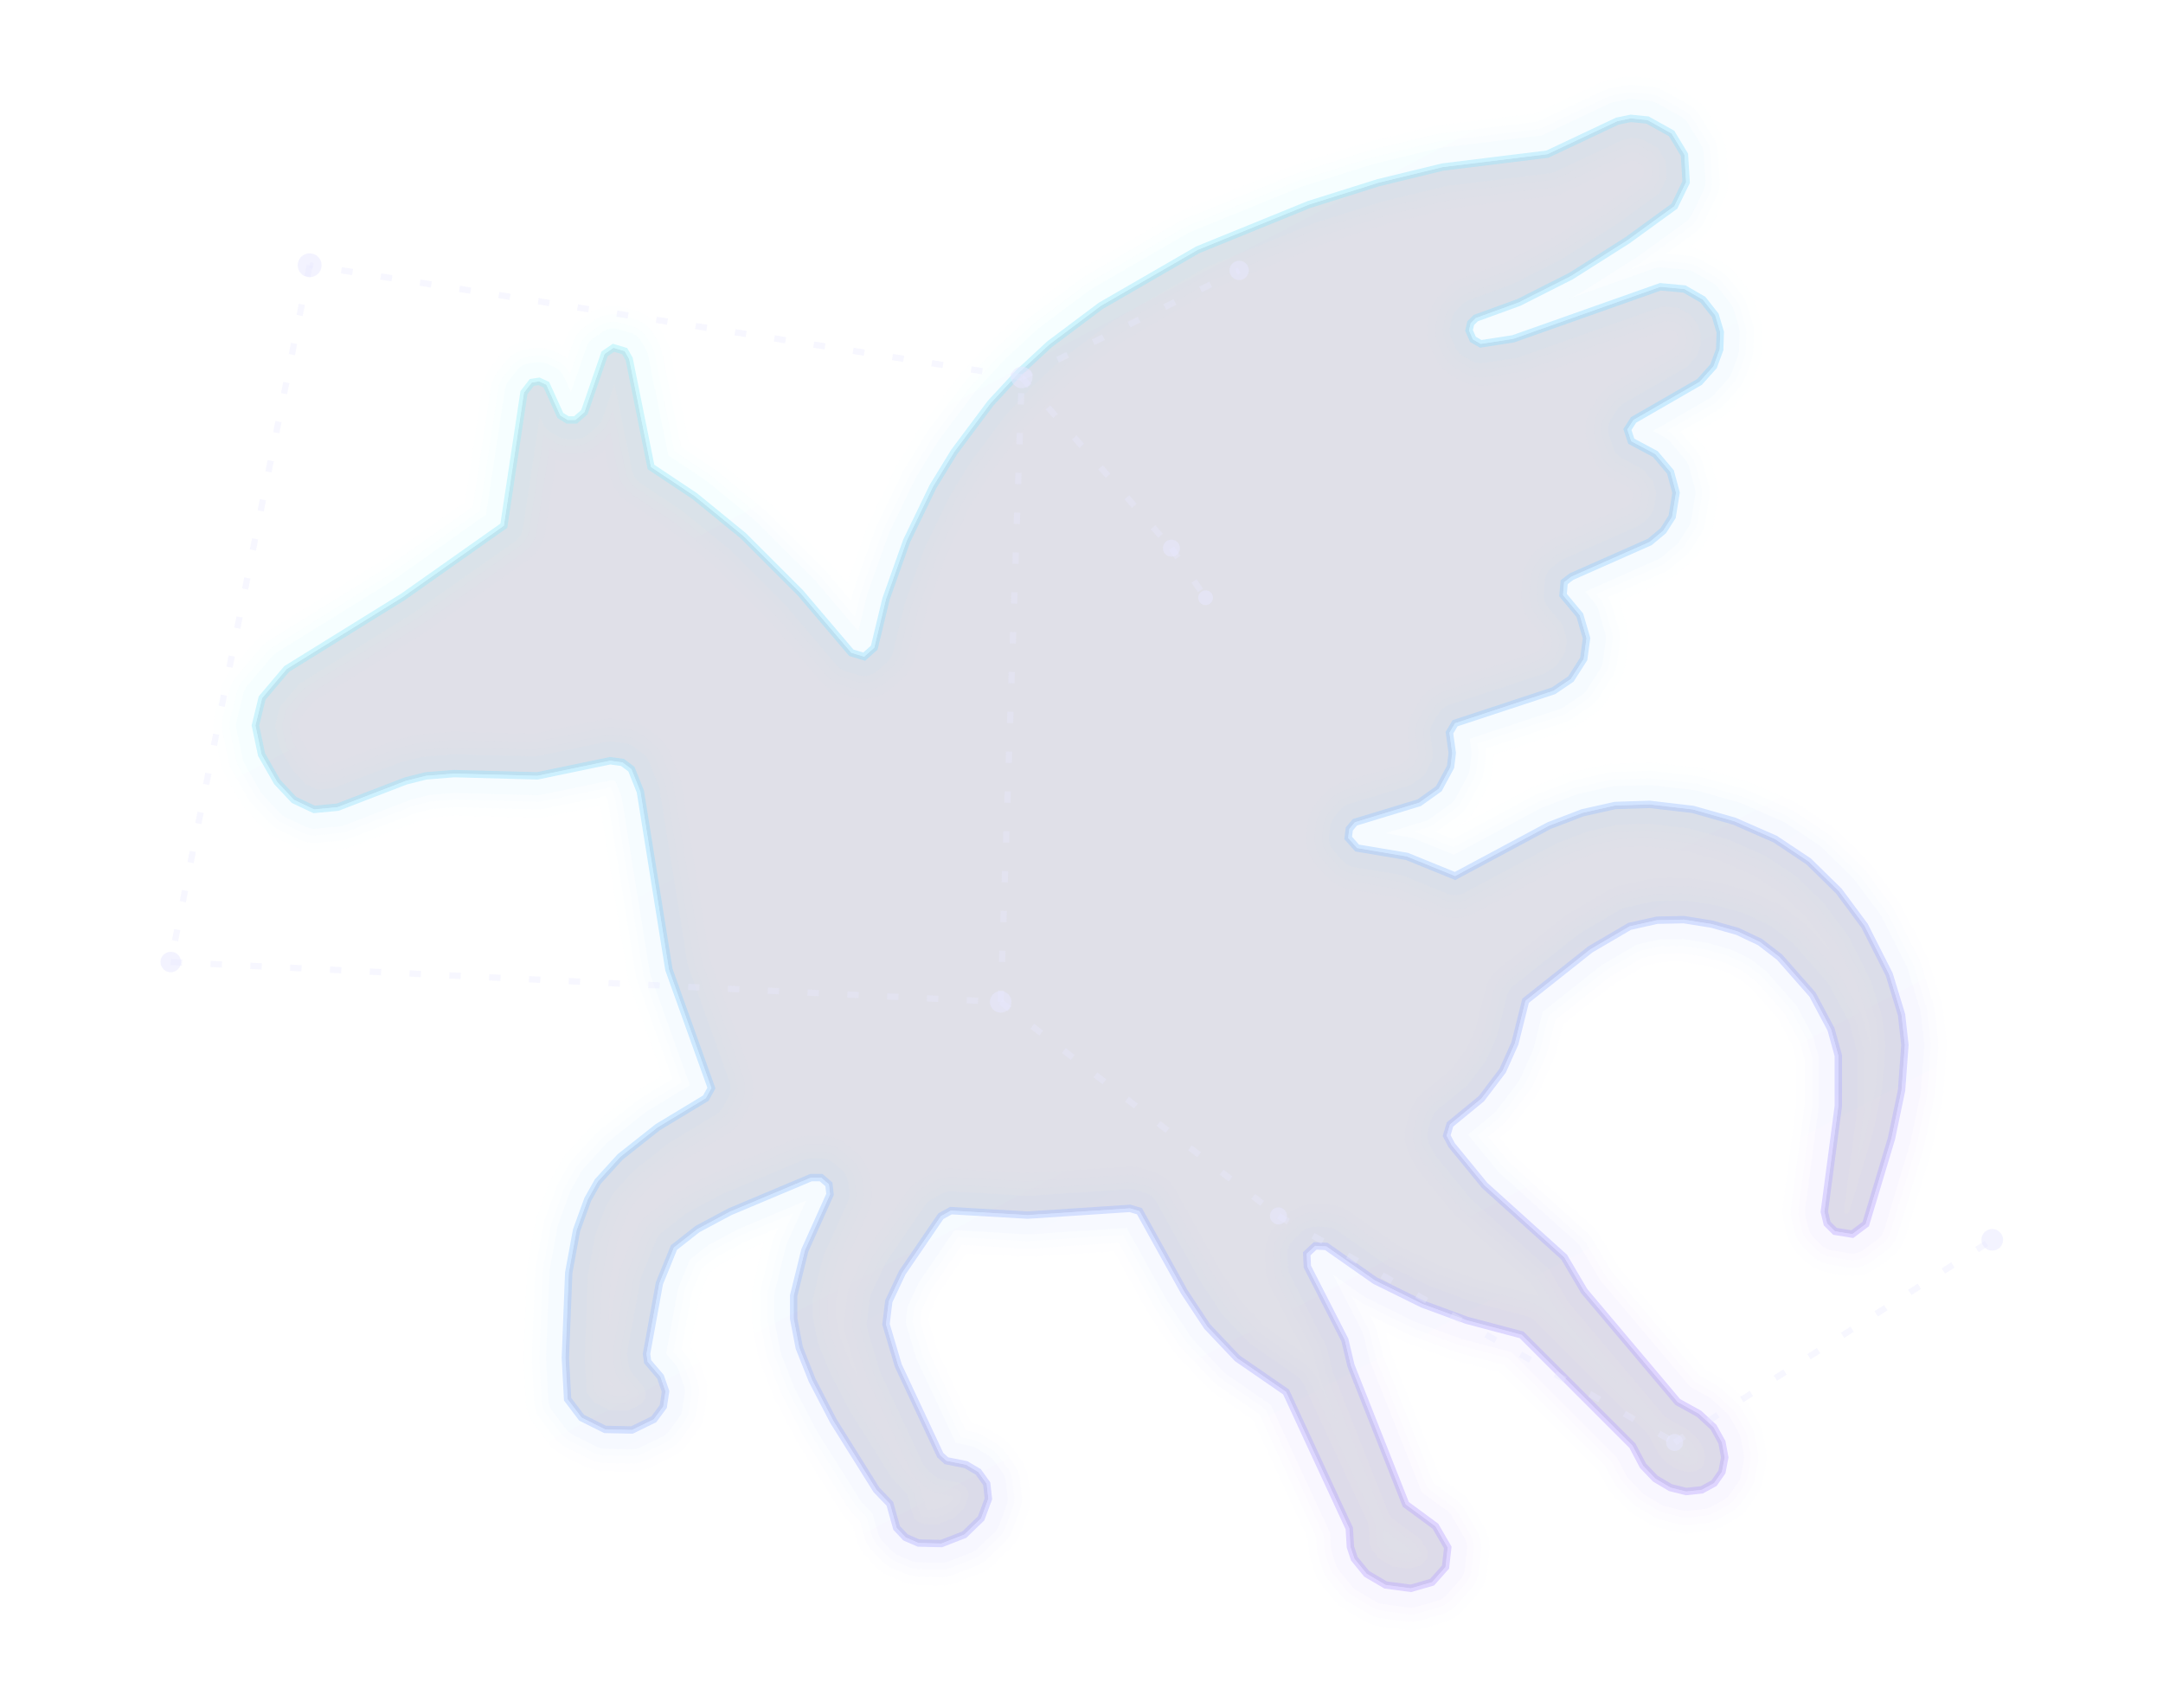
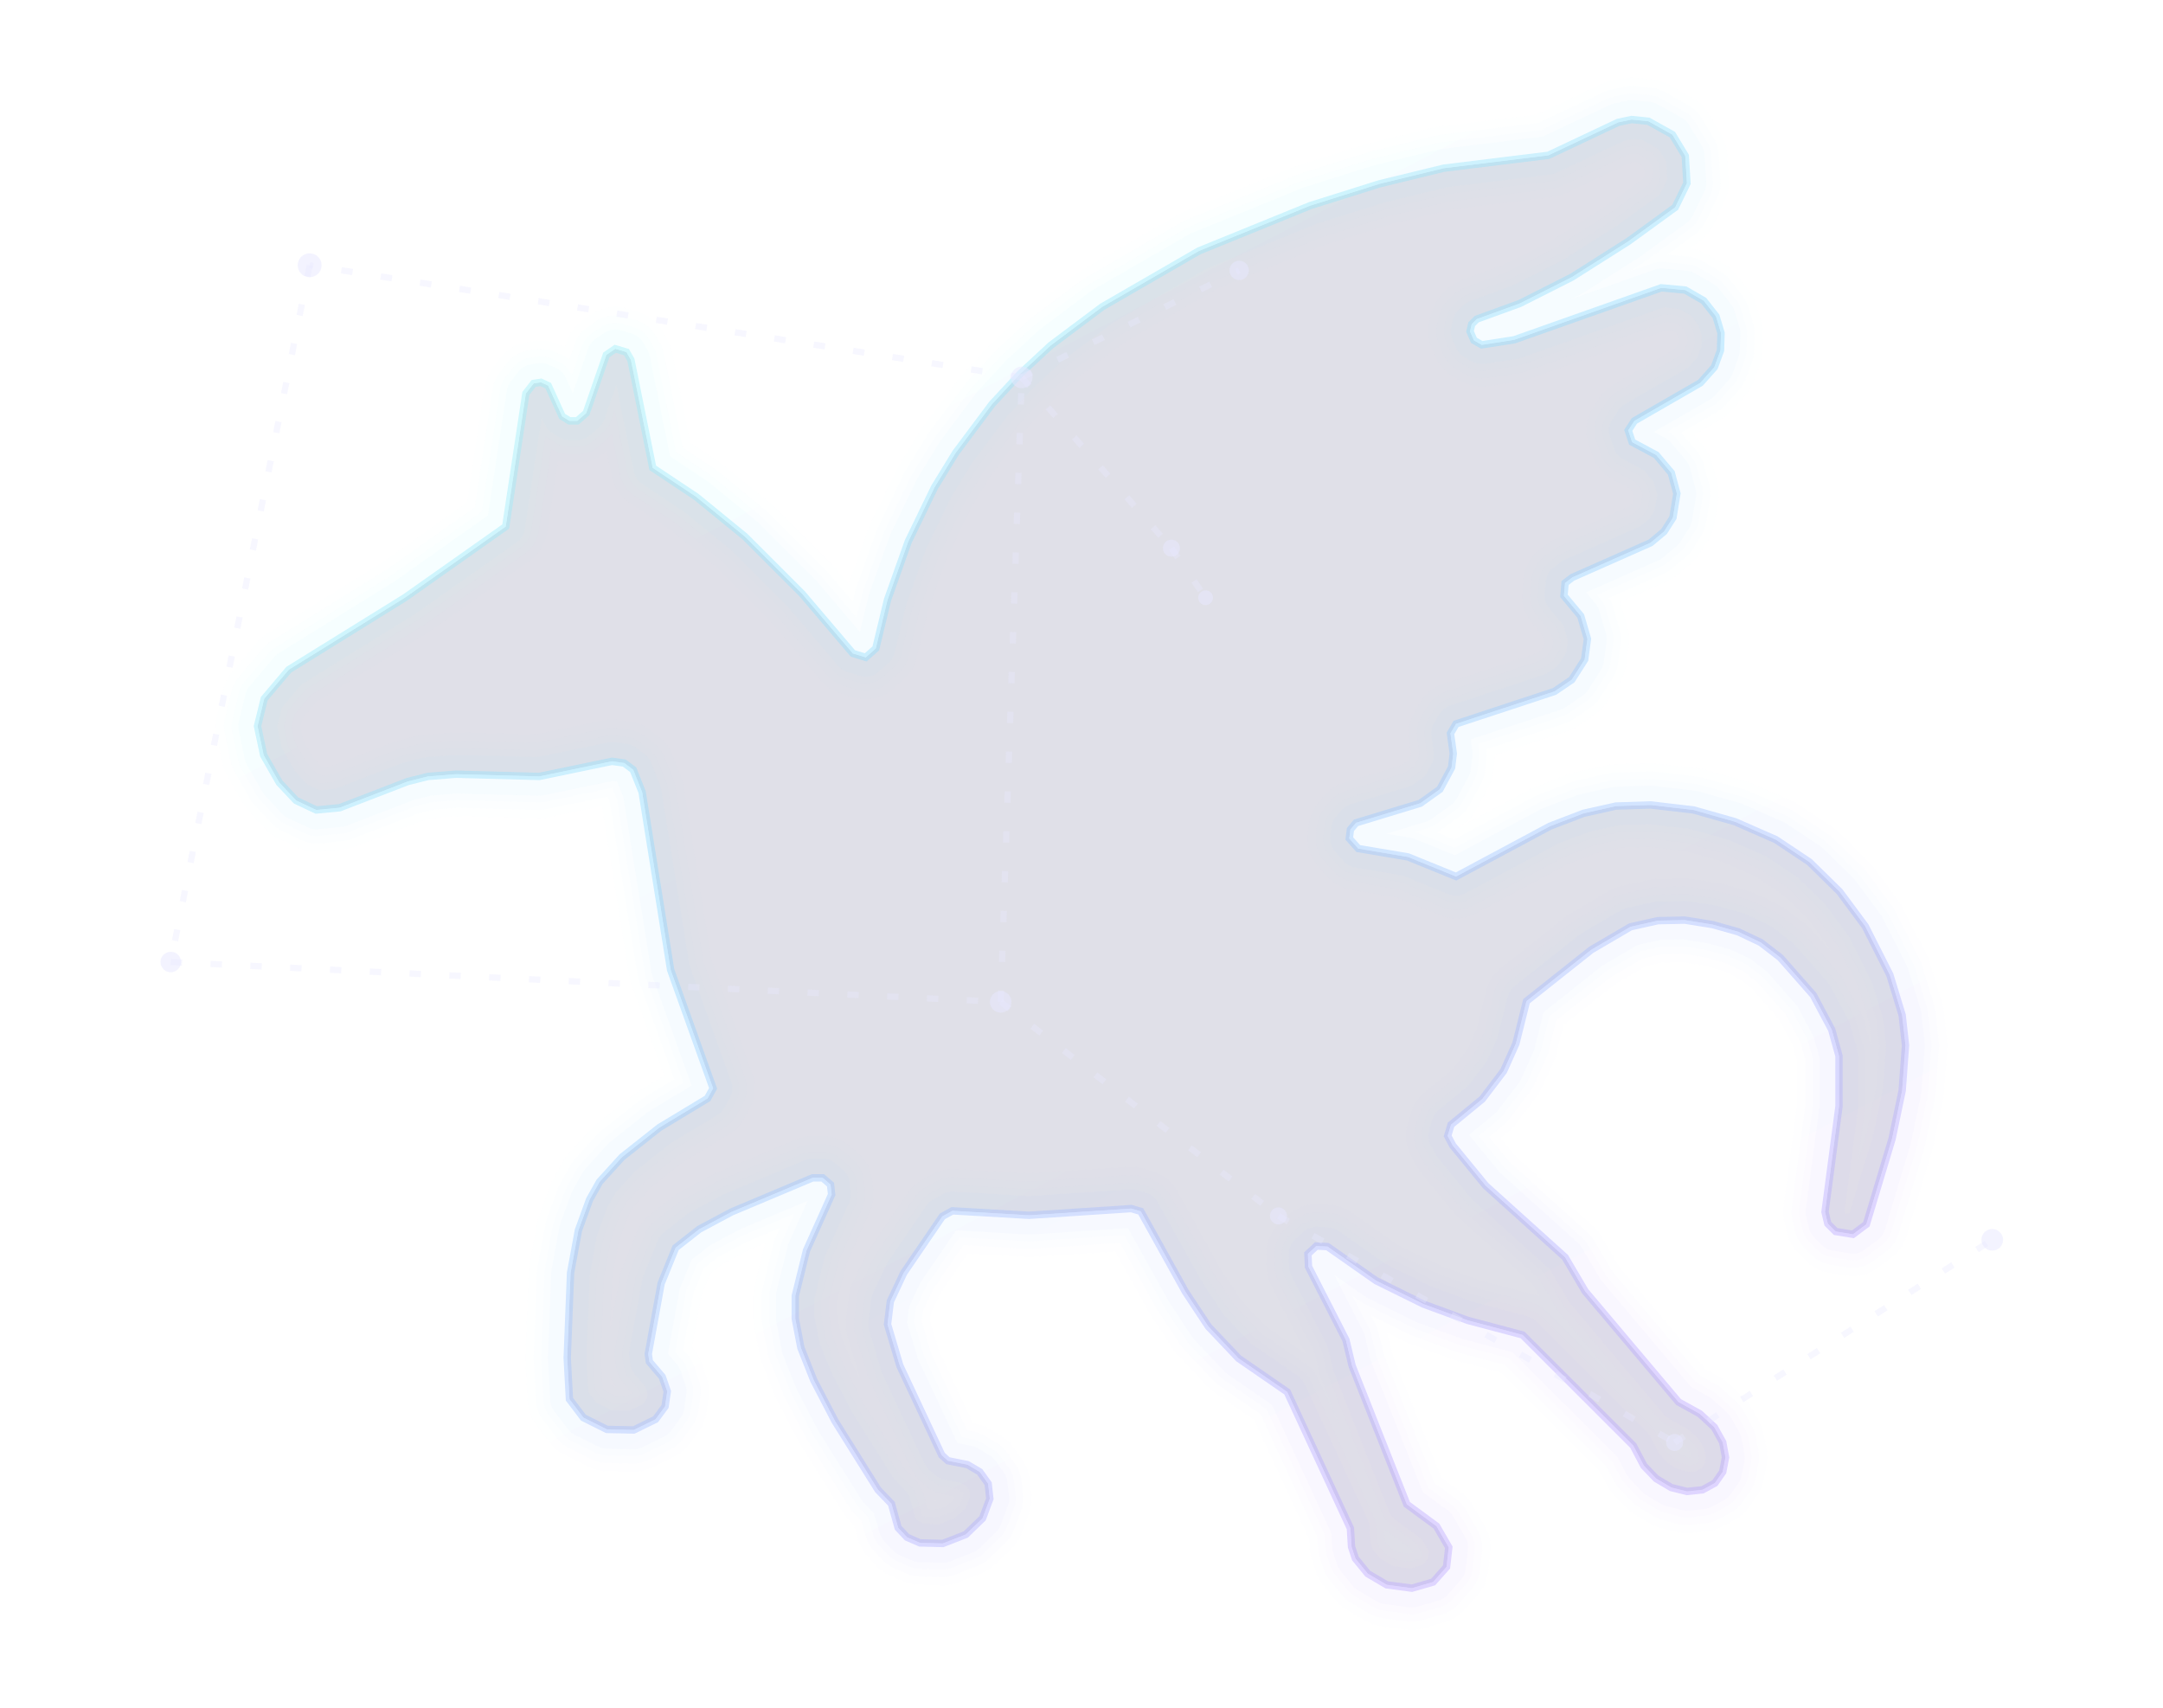
<svg xmlns="http://www.w3.org/2000/svg" viewBox="0 0 380 300" width="380" height="300">
  <defs>
    <clipPath id="a1">
      <path d="M53.6 109.0 L54.7 114.2 L57.5 119.1 L60.5 122.3 L64.1 124.0 L68.3 123.6 L80.5 118.9 L84.1 118.0 L89.1 117.6 L104.0 118.0 L117.0 115.3 L119.2 115.6 L120.8 116.8 L122.4 120.8 L127.5 152.6 L135.1 173.8 L134.1 175.6 L125.5 180.8 L118.8 186.1 L114.8 190.5 L113.0 193.7 L111.0 199.2 L109.6 206.8 L109.0 222.0 L109.4 229.4 L111.9 232.7 L116.1 234.8 L120.9 234.9 L124.8 233.0 L126.5 230.7 L126.9 228.0 L126.0 225.4 L123.7 222.7 L123.5 221.3 L125.8 208.7 L128.4 202.3 L132.6 199.0 L138.4 195.9 L152.9 189.8 L154.7 189.8 L156.1 191.0 L156.3 192.8 L151.8 202.8 L149.8 210.9 L149.8 215.0 L150.8 220.2 L153.1 226.0 L156.9 233.3 L164.6 245.6 L167.0 248.1 L168.2 252.4 L169.8 254.1 L172.1 255.1 L176.2 255.2 L180.3 253.6 L183.3 250.7 L184.6 247.2 L184.3 244.5 L182.8 242.4 L180.6 241.1 L177.1 240.4 L176.0 239.4 L168.5 223.4 L166.3 216.0 L166.8 211.9 L169.2 206.8 L176.1 196.7 L177.9 195.7 L191.6 196.5 L209.9 195.3 L211.6 195.8 L219.6 210.2 L223.7 216.4 L229.1 222.1 L237.8 228.1 L249.1 252.5 L249.3 255.8 L250.0 257.9 L252.2 260.6 L255.6 262.6 L260.1 263.2 L263.9 262.1 L266.3 259.4 L266.7 255.9 L264.5 252.1 L259.2 248.2 L249.4 223.4 L248.3 218.8 L241.6 205.7 L241.5 203.4 L243.0 202.0 L245.0 202.1 L253.7 208.2 L262.2 212.4 L270.1 215.3 L279.9 217.9 L299.7 237.7 L301.6 241.3 L303.8 243.6 L306.5 245.2 L309.3 245.9 L312.1 245.6 L314.3 244.4 L315.7 242.4 L316.2 239.8 L315.7 237.1 L314.2 234.4 L311.6 232.0 L307.8 229.9 L291.1 210.1 L287.5 204.0 L273.3 191.2 L267.4 184.0 L266.5 182.3 L267.1 180.3 L272.7 175.7 L276.5 170.7 L278.7 165.8 L280.6 158.2 L292.2 149.0 L299.2 144.9 L304.1 143.8 L308.9 143.7 L313.9 144.5 L318.5 145.8 L322.5 147.7 L326.0 150.4 L331.9 157.1 L335.2 163.3 L336.5 168.0 L336.5 177.0 L334.0 195.9 L334.5 198.0 L335.9 199.4 L339.0 199.9 L341.4 198.1 L346.0 182.8 L347.8 174.2 L348.4 166.1 L347.8 160.7 L345.6 153.5 L341.2 144.8 L336.6 138.6 L331.2 133.3 L325.2 129.3 L317.9 126.1 L310.5 124.0 L302.8 123.1 L296.6 123.3 L290.8 124.6 L284.8 126.9 L268.0 135.9 L259.4 132.4 L250.5 130.9 L248.9 129.1 L249.1 127.5 L250.1 126.3 L261.6 122.8 L265.1 120.3 L267.2 116.4 L267.5 113.9 L267.0 110.3 L268.0 108.6 L285.6 102.8 L288.7 100.7 L291.0 97.1 L291.5 93.4 L290.3 89.3 L287.3 85.7 L287.5 83.4 L288.8 82.4 L302.8 76.2 L305.2 74.2 L306.8 71.7 L307.5 67.4 L306.5 63.7 L303.8 60.5 L299.5 58.2 L298.8 56.1 L299.9 54.4 L311.7 47.6 L314.2 44.8 L315.3 41.8 L315.4 38.7 L314.5 35.7 L312.3 32.9 L309.0 31.0 L304.7 30.6 L278.4 39.9 L272.6 40.8 L271.2 40.0 L270.5 38.4 L270.8 37.1 L271.7 36.2 L279.4 33.4 L288.7 28.7 L298.8 22.3 L307.2 16.2 L309.3 11.9 L309.0 7.0 L306.7 3.2 L302.4 0.8 L299.4 0.5 L297.0 1.0 L284.5 6.9 L265.8 9.2 L254.3 12.0 L241.9 15.9 L222.0 24.0 L204.7 34.0 L195.5 40.9 L190.0 46.0 L185.0 51.4 L178.5 60.1 L174.7 66.3 L170.0 76.0 L166.3 86.4 L164.2 95.1 L162.4 96.7 L160.1 96.0 L151.0 85.3 L140.8 75.1 L132.1 68.0 L124.3 62.8 L120.4 43.5 L119.6 42.1 L117.6 41.5 L116.0 42.6 L112.4 53.0 L110.8 54.4 L109.4 54.4 L108.1 53.6 L105.6 48.1 L104.3 47.5 L103.0 47.7 L101.6 49.5 L98.0 73.3 L80.0 86.0 L59.2 98.9 L54.8 104.1Z" />
    </clipPath>
    <linearGradient id="a2" x1="0" y1="0" x2=".6" y2="1">
      <stop offset="0" stop-color="#a6fff4" />
      <stop offset=".5" stop-color="#8fd8ff" />
      <stop offset="1" stop-color="#b9a6ff" />
    </linearGradient>
  </defs>
-   <g transform="matrix(0.983 0 0 0.983 -7.82 20.3)">
+   <g transform="matrix(0.9821 0 0 0.9821 -7.4 20.51)">
    <g>
      <g>
        <g clip-path="url(#a1)">
          <path d="M53.6 109.0 L54.7 114.2 L57.5 119.1 L60.5 122.3 L64.1 124.0 L68.3 123.6 L80.5 118.9 L84.1 118.0 L89.1 117.6 L104.0 118.0 L117.0 115.3 L119.2 115.6 L120.8 116.8 L122.4 120.8 L127.5 152.6 L135.1 173.8 L134.1 175.6 L125.5 180.8 L118.8 186.1 L114.8 190.5 L113.0 193.7 L111.0 199.2 L109.6 206.8 L109.0 222.0 L109.4 229.4 L111.9 232.7 L116.1 234.8 L120.9 234.9 L124.8 233.0 L126.5 230.7 L126.9 228.0 L126.0 225.4 L123.7 222.7 L123.5 221.3 L125.8 208.7 L128.4 202.3 L132.6 199.0 L138.4 195.9 L152.9 189.8 L154.7 189.8 L156.1 191.0 L156.3 192.8 L151.8 202.8 L149.8 210.9 L149.8 215.0 L150.8 220.2 L153.1 226.0 L156.9 233.3 L164.6 245.6 L167.0 248.1 L168.2 252.4 L169.8 254.1 L172.1 255.1 L176.2 255.2 L180.3 253.6 L183.3 250.7 L184.6 247.2 L184.3 244.5 L182.8 242.4 L180.6 241.1 L177.1 240.4 L176.0 239.4 L168.5 223.4 L166.3 216.0 L166.8 211.9 L169.2 206.8 L176.1 196.7 L177.9 195.7 L191.6 196.5 L209.9 195.3 L211.6 195.8 L219.6 210.2 L223.7 216.4 L229.1 222.1 L237.8 228.1 L249.1 252.5 L249.3 255.8 L250.0 257.9 L252.2 260.6 L255.6 262.6 L260.1 263.2 L263.9 262.1 L266.3 259.4 L266.7 255.9 L264.5 252.1 L259.2 248.2 L249.4 223.4 L248.3 218.8 L241.6 205.7 L241.5 203.4 L243.0 202.0 L245.0 202.1 L253.7 208.2 L262.2 212.4 L270.1 215.3 L279.9 217.9 L299.7 237.7 L301.6 241.3 L303.8 243.6 L306.5 245.2 L309.3 245.9 L312.1 245.6 L314.3 244.4 L315.7 242.4 L316.2 239.8 L315.7 237.1 L314.2 234.4 L311.6 232.0 L307.8 229.9 L291.1 210.1 L287.5 204.0 L273.3 191.2 L267.4 184.0 L266.5 182.3 L267.1 180.3 L272.7 175.7 L276.5 170.7 L278.7 165.8 L280.6 158.2 L292.2 149.0 L299.2 144.9 L304.1 143.8 L308.9 143.7 L313.9 144.5 L318.5 145.8 L322.5 147.7 L326.0 150.4 L331.9 157.1 L335.2 163.3 L336.5 168.0 L336.5 177.0 L334.0 195.9 L334.5 198.0 L335.9 199.4 L339.0 199.9 L341.4 198.1 L346.0 182.8 L347.8 174.2 L348.4 166.1 L347.8 160.7 L345.6 153.5 L341.2 144.8 L336.6 138.6 L331.2 133.3 L325.2 129.3 L317.9 126.1 L310.5 124.0 L302.8 123.1 L296.6 123.3 L290.8 124.6 L284.8 126.9 L268.0 135.9 L259.4 132.4 L250.5 130.9 L248.9 129.1 L249.1 127.5 L250.1 126.3 L261.6 122.8 L265.1 120.3 L267.2 116.4 L267.5 113.9 L267.0 110.3 L268.0 108.6 L285.6 102.8 L288.7 100.7 L291.0 97.1 L291.5 93.4 L290.3 89.3 L287.3 85.7 L287.5 83.4 L288.8 82.4 L302.8 76.2 L305.2 74.2 L306.8 71.7 L307.5 67.4 L306.5 63.7 L303.8 60.5 L299.5 58.2 L298.8 56.1 L299.9 54.4 L311.7 47.6 L314.2 44.8 L315.3 41.8 L315.4 38.7 L314.5 35.7 L312.3 32.9 L309.0 31.0 L304.7 30.6 L278.4 39.9 L272.6 40.8 L271.2 40.0 L270.5 38.4 L270.8 37.1 L271.7 36.2 L279.4 33.4 L288.7 28.7 L298.8 22.3 L307.2 16.2 L309.3 11.9 L309.0 7.0 L306.7 3.2 L302.4 0.8 L299.4 0.5 L297.0 1.0 L284.5 6.9 L265.8 9.2 L254.3 12.0 L241.9 15.9 L222.0 24.0 L204.7 34.0 L195.5 40.9 L190.0 46.0 L185.0 51.4 L178.5 60.1 L174.7 66.3 L170.0 76.0 L166.3 86.4 L164.2 95.1 L162.4 96.7 L160.1 96.0 L151.0 85.3 L140.8 75.1 L132.1 68.0 L124.3 62.8 L120.4 43.5 L119.6 42.1 L117.6 41.5 L116.0 42.6 L112.4 53.0 L110.8 54.4 L109.4 54.4 L108.1 53.6 L105.6 48.1 L104.3 47.5 L103.0 47.7 L101.6 49.5 L98.0 73.3 L80.0 86.0 L59.2 98.9 L54.8 104.1Z" fill="#1e1a5a" opacity="0.14" />
        </g>
        <g>
          <path d="M53.6 109.0 L54.7 114.2 L57.5 119.1 L60.5 122.3 L64.1 124.0 L68.3 123.6 L80.5 118.9 L84.1 118.0 L89.1 117.6 L104.0 118.0 L117.0 115.3 L119.2 115.6 L120.8 116.8 L122.4 120.8 L127.5 152.6 L135.1 173.8 L134.1 175.6 L125.5 180.8 L118.8 186.1 L114.8 190.5 L113.0 193.7 L111.0 199.2 L109.6 206.8 L109.0 222.0 L109.4 229.4 L111.9 232.7 L116.1 234.8 L120.9 234.9 L124.8 233.0 L126.5 230.7 L126.9 228.0 L126.0 225.4 L123.7 222.7 L123.5 221.3 L125.8 208.7 L128.4 202.3 L132.6 199.0 L138.4 195.9 L152.9 189.8 L154.7 189.8 L156.1 191.0 L156.3 192.8 L151.8 202.8 L149.8 210.9 L149.8 215.0 L150.8 220.2 L153.1 226.0 L156.9 233.3 L164.6 245.6 L167.0 248.1 L168.2 252.4 L169.8 254.1 L172.1 255.1 L176.2 255.2 L180.3 253.6 L183.3 250.7 L184.6 247.2 L184.3 244.5 L182.8 242.4 L180.6 241.1 L177.1 240.4 L176.0 239.4 L168.5 223.4 L166.3 216.0 L166.8 211.9 L169.2 206.8 L176.1 196.7 L177.9 195.7 L191.6 196.5 L209.9 195.3 L211.6 195.8 L219.6 210.2 L223.7 216.4 L229.1 222.1 L237.8 228.1 L249.1 252.5 L249.3 255.8 L250.0 257.9 L252.2 260.6 L255.6 262.6 L260.1 263.2 L263.9 262.1 L266.3 259.4 L266.7 255.9 L264.5 252.1 L259.2 248.2 L249.4 223.4 L248.3 218.8 L241.6 205.7 L241.5 203.4 L243.0 202.0 L245.0 202.1 L253.7 208.2 L262.2 212.4 L270.1 215.3 L279.9 217.9 L299.7 237.7 L301.6 241.3 L303.8 243.6 L306.5 245.2 L309.3 245.9 L312.1 245.6 L314.3 244.4 L315.7 242.4 L316.2 239.8 L315.7 237.1 L314.2 234.4 L311.6 232.0 L307.8 229.9 L291.1 210.1 L287.5 204.0 L273.3 191.2 L267.4 184.0 L266.5 182.3 L267.1 180.3 L272.7 175.7 L276.5 170.7 L278.7 165.8 L280.6 158.2 L292.2 149.0 L299.2 144.9 L304.1 143.8 L308.9 143.7 L313.9 144.5 L318.5 145.8 L322.5 147.7 L326.0 150.4 L331.9 157.1 L335.2 163.3 L336.5 168.0 L336.5 177.0 L334.0 195.9 L334.5 198.0 L335.9 199.4 L339.0 199.9 L341.4 198.1 L346.0 182.8 L347.8 174.2 L348.4 166.1 L347.8 160.7 L345.6 153.5 L341.2 144.8 L336.6 138.6 L331.2 133.3 L325.2 129.3 L317.9 126.1 L310.5 124.0 L302.8 123.1 L296.6 123.3 L290.8 124.6 L284.8 126.9 L268.0 135.9 L259.4 132.4 L250.5 130.9 L248.9 129.1 L249.1 127.5 L250.1 126.3 L261.6 122.8 L265.1 120.3 L267.2 116.4 L267.5 113.9 L267.0 110.3 L268.0 108.6 L285.6 102.8 L288.7 100.7 L291.0 97.1 L291.5 93.4 L290.3 89.3 L287.3 85.7 L287.5 83.4 L288.8 82.4 L302.8 76.2 L305.2 74.2 L306.8 71.7 L307.5 67.4 L306.5 63.7 L303.8 60.5 L299.5 58.2 L298.8 56.1 L299.9 54.4 L311.7 47.6 L314.2 44.8 L315.3 41.8 L315.4 38.7 L314.5 35.7 L312.3 32.9 L309.0 31.0 L304.7 30.6 L278.4 39.9 L272.6 40.8 L271.2 40.0 L270.5 38.4 L270.8 37.1 L271.7 36.2 L279.4 33.4 L288.7 28.7 L298.8 22.3 L307.2 16.2 L309.3 11.9 L309.0 7.0 L306.7 3.2 L302.4 0.8 L299.4 0.5 L297.0 1.0 L284.5 6.9 L265.8 9.2 L254.3 12.0 L241.9 15.9 L222.0 24.0 L204.7 34.0 L195.5 40.9 L190.0 46.0 L185.0 51.4 L178.5 60.1 L174.7 66.3 L170.0 76.0 L166.3 86.4 L164.2 95.1 L162.4 96.7 L160.1 96.0 L151.0 85.3 L140.8 75.1 L132.1 68.0 L124.3 62.8 L120.4 43.5 L119.6 42.1 L117.6 41.5 L116.0 42.6 L112.4 53.0 L110.8 54.4 L109.4 54.4 L108.1 53.6 L105.6 48.1 L104.3 47.5 L103.0 47.7 L101.6 49.5 L98.0 73.3 L80.0 86.0 L59.2 98.9 L54.8 104.1Z" fill="none" stroke="url(#a2)" stroke-width="19.2" stroke-linecap="round" stroke-linejoin="round" opacity="0" />
          <path d="M53.6 109.0 L54.7 114.2 L57.5 119.1 L60.5 122.3 L64.1 124.0 L68.3 123.6 L80.5 118.9 L84.1 118.0 L89.1 117.6 L104.0 118.0 L117.0 115.3 L119.2 115.6 L120.8 116.8 L122.4 120.8 L127.5 152.6 L135.1 173.8 L134.1 175.6 L125.5 180.8 L118.8 186.1 L114.8 190.5 L113.0 193.7 L111.0 199.2 L109.6 206.8 L109.0 222.0 L109.4 229.4 L111.9 232.7 L116.1 234.8 L120.9 234.9 L124.8 233.0 L126.5 230.7 L126.9 228.0 L126.0 225.4 L123.7 222.7 L123.5 221.3 L125.8 208.7 L128.4 202.3 L132.6 199.0 L138.4 195.9 L152.9 189.8 L154.7 189.8 L156.1 191.0 L156.3 192.8 L151.8 202.8 L149.8 210.9 L149.8 215.0 L150.8 220.2 L153.1 226.0 L156.9 233.3 L164.6 245.6 L167.0 248.1 L168.2 252.4 L169.8 254.1 L172.1 255.1 L176.2 255.2 L180.3 253.6 L183.3 250.7 L184.6 247.2 L184.3 244.5 L182.8 242.4 L180.6 241.1 L177.1 240.4 L176.0 239.4 L168.5 223.4 L166.3 216.0 L166.8 211.9 L169.2 206.8 L176.1 196.7 L177.9 195.7 L191.6 196.5 L209.9 195.3 L211.6 195.8 L219.6 210.2 L223.7 216.4 L229.1 222.1 L237.8 228.1 L249.1 252.5 L249.3 255.8 L250.0 257.9 L252.2 260.6 L255.6 262.6 L260.1 263.2 L263.9 262.1 L266.3 259.4 L266.7 255.9 L264.5 252.1 L259.2 248.2 L249.4 223.4 L248.3 218.8 L241.6 205.7 L241.5 203.4 L243.0 202.0 L245.0 202.1 L253.7 208.2 L262.2 212.4 L270.1 215.3 L279.9 217.9 L299.7 237.7 L301.6 241.3 L303.8 243.6 L306.5 245.2 L309.3 245.9 L312.1 245.6 L314.3 244.4 L315.7 242.4 L316.2 239.8 L315.7 237.1 L314.2 234.4 L311.6 232.0 L307.8 229.9 L291.1 210.1 L287.5 204.0 L273.3 191.2 L267.4 184.0 L266.5 182.3 L267.1 180.3 L272.7 175.7 L276.5 170.7 L278.7 165.8 L280.6 158.2 L292.2 149.0 L299.2 144.9 L304.1 143.8 L308.9 143.7 L313.9 144.5 L318.5 145.8 L322.5 147.7 L326.0 150.4 L331.9 157.1 L335.2 163.3 L336.5 168.0 L336.5 177.0 L334.0 195.9 L334.5 198.0 L335.9 199.4 L339.0 199.9 L341.4 198.1 L346.0 182.8 L347.8 174.2 L348.4 166.1 L347.8 160.7 L345.6 153.5 L341.2 144.8 L336.6 138.6 L331.2 133.3 L325.2 129.3 L317.9 126.1 L310.5 124.0 L302.8 123.1 L296.6 123.3 L290.8 124.6 L284.8 126.9 L268.0 135.9 L259.4 132.4 L250.5 130.9 L248.9 129.1 L249.1 127.5 L250.1 126.3 L261.6 122.8 L265.1 120.3 L267.2 116.4 L267.5 113.9 L267.0 110.3 L268.0 108.6 L285.6 102.8 L288.7 100.7 L291.0 97.1 L291.5 93.4 L290.3 89.3 L287.3 85.7 L287.5 83.4 L288.8 82.4 L302.8 76.2 L305.2 74.2 L306.8 71.7 L307.5 67.4 L306.5 63.7 L303.8 60.5 L299.5 58.2 L298.8 56.1 L299.9 54.4 L311.7 47.6 L314.2 44.8 L315.3 41.8 L315.4 38.7 L314.5 35.7 L312.3 32.9 L309.0 31.0 L304.7 30.6 L278.4 39.9 L272.6 40.8 L271.2 40.0 L270.5 38.4 L270.8 37.1 L271.7 36.2 L279.4 33.4 L288.7 28.7 L298.8 22.3 L307.2 16.2 L309.3 11.9 L309.0 7.0 L306.7 3.2 L302.4 0.8 L299.4 0.5 L297.0 1.0 L284.5 6.9 L265.8 9.2 L254.3 12.0 L241.9 15.9 L222.0 24.0 L204.7 34.0 L195.5 40.9 L190.0 46.0 L185.0 51.4 L178.5 60.1 L174.7 66.3 L170.0 76.0 L166.3 86.4 L164.2 95.1 L162.4 96.7 L160.1 96.0 L151.0 85.3 L140.8 75.1 L132.1 68.0 L124.3 62.8 L120.4 43.5 L119.6 42.1 L117.6 41.5 L116.0 42.6 L112.4 53.0 L110.8 54.4 L109.4 54.4 L108.1 53.6 L105.6 48.1 L104.3 47.5 L103.0 47.7 L101.6 49.5 L98.0 73.3 L80.0 86.0 L59.2 98.9 L54.8 104.1Z" fill="none" stroke="url(#a2)" stroke-width="15" stroke-linecap="round" stroke-linejoin="round" opacity="0.01" />
          <path d="M53.6 109.0 L54.7 114.2 L57.5 119.1 L60.5 122.3 L64.1 124.0 L68.3 123.6 L80.5 118.9 L84.1 118.0 L89.1 117.6 L104.0 118.0 L117.0 115.3 L119.2 115.6 L120.8 116.8 L122.4 120.8 L127.5 152.6 L135.1 173.8 L134.1 175.6 L125.5 180.8 L118.8 186.1 L114.8 190.5 L113.0 193.7 L111.0 199.2 L109.6 206.8 L109.0 222.0 L109.4 229.4 L111.9 232.7 L116.1 234.8 L120.9 234.9 L124.8 233.0 L126.5 230.7 L126.9 228.0 L126.0 225.4 L123.7 222.7 L123.5 221.3 L125.8 208.7 L128.4 202.3 L132.6 199.0 L138.4 195.9 L152.9 189.8 L154.7 189.8 L156.1 191.0 L156.3 192.8 L151.8 202.8 L149.8 210.9 L149.8 215.0 L150.8 220.2 L153.1 226.0 L156.9 233.3 L164.6 245.6 L167.0 248.1 L168.2 252.4 L169.8 254.1 L172.1 255.1 L176.2 255.2 L180.3 253.6 L183.3 250.7 L184.6 247.2 L184.3 244.5 L182.8 242.4 L180.6 241.1 L177.1 240.4 L176.0 239.4 L168.5 223.4 L166.3 216.0 L166.8 211.9 L169.2 206.8 L176.1 196.7 L177.9 195.7 L191.6 196.5 L209.9 195.3 L211.6 195.8 L219.6 210.2 L223.7 216.4 L229.1 222.1 L237.8 228.1 L249.1 252.5 L249.3 255.8 L250.0 257.9 L252.2 260.6 L255.6 262.6 L260.1 263.2 L263.9 262.1 L266.3 259.4 L266.7 255.9 L264.5 252.1 L259.2 248.2 L249.4 223.4 L248.3 218.8 L241.6 205.7 L241.5 203.4 L243.0 202.0 L245.0 202.1 L253.7 208.2 L262.2 212.4 L270.1 215.3 L279.9 217.9 L299.7 237.7 L301.6 241.3 L303.8 243.6 L306.5 245.2 L309.3 245.9 L312.1 245.6 L314.3 244.4 L315.7 242.4 L316.2 239.8 L315.7 237.1 L314.2 234.4 L311.6 232.0 L307.8 229.9 L291.1 210.1 L287.5 204.0 L273.3 191.2 L267.4 184.0 L266.5 182.3 L267.1 180.3 L272.7 175.7 L276.5 170.7 L278.7 165.8 L280.6 158.2 L292.2 149.0 L299.2 144.9 L304.1 143.8 L308.9 143.7 L313.9 144.5 L318.5 145.8 L322.5 147.7 L326.0 150.4 L331.9 157.1 L335.2 163.3 L336.5 168.0 L336.5 177.0 L334.0 195.9 L334.5 198.0 L335.9 199.4 L339.0 199.9 L341.4 198.1 L346.0 182.8 L347.8 174.2 L348.4 166.1 L347.8 160.7 L345.6 153.5 L341.2 144.8 L336.6 138.6 L331.2 133.3 L325.2 129.3 L317.9 126.1 L310.5 124.0 L302.8 123.1 L296.6 123.3 L290.8 124.6 L284.8 126.9 L268.0 135.9 L259.4 132.4 L250.5 130.9 L248.9 129.1 L249.1 127.5 L250.1 126.3 L261.6 122.8 L265.1 120.3 L267.2 116.4 L267.5 113.9 L267.0 110.3 L268.0 108.6 L285.6 102.8 L288.7 100.7 L291.0 97.1 L291.5 93.4 L290.3 89.3 L287.3 85.7 L287.5 83.4 L288.8 82.4 L302.8 76.2 L305.2 74.2 L306.8 71.7 L307.5 67.4 L306.5 63.7 L303.8 60.5 L299.5 58.2 L298.8 56.1 L299.9 54.4 L311.7 47.6 L314.2 44.8 L315.3 41.8 L315.4 38.7 L314.5 35.7 L312.3 32.9 L309.0 31.0 L304.7 30.6 L278.4 39.9 L272.6 40.8 L271.2 40.0 L270.5 38.4 L270.8 37.1 L271.7 36.2 L279.4 33.4 L288.7 28.7 L298.8 22.3 L307.2 16.2 L309.3 11.9 L309.0 7.0 L306.7 3.2 L302.4 0.8 L299.4 0.5 L297.0 1.0 L284.5 6.9 L265.8 9.2 L254.3 12.0 L241.9 15.9 L222.0 24.0 L204.7 34.0 L195.5 40.9 L190.0 46.0 L185.0 51.4 L178.5 60.1 L174.7 66.3 L170.0 76.0 L166.3 86.4 L164.2 95.1 L162.4 96.7 L160.1 96.0 L151.0 85.3 L140.8 75.1 L132.1 68.0 L124.3 62.8 L120.4 43.5 L119.6 42.1 L117.6 41.5 L116.0 42.6 L112.4 53.0 L110.8 54.4 L109.4 54.4 L108.1 53.6 L105.6 48.1 L104.3 47.5 L103.0 47.7 L101.6 49.5 L98.0 73.3 L80.0 86.0 L59.2 98.9 L54.8 104.1Z" fill="none" stroke="url(#a2)" stroke-width="12" stroke-linecap="round" stroke-linejoin="round" opacity="0.02" />
          <path d="M53.6 109.0 L54.7 114.2 L57.5 119.1 L60.5 122.3 L64.1 124.0 L68.3 123.6 L80.5 118.9 L84.1 118.0 L89.1 117.6 L104.0 118.0 L117.0 115.3 L119.2 115.6 L120.8 116.8 L122.4 120.8 L127.5 152.6 L135.1 173.8 L134.1 175.6 L125.5 180.8 L118.8 186.1 L114.8 190.5 L113.0 193.7 L111.0 199.2 L109.6 206.8 L109.0 222.0 L109.4 229.4 L111.9 232.7 L116.1 234.8 L120.9 234.9 L124.8 233.0 L126.5 230.7 L126.9 228.0 L126.0 225.4 L123.7 222.7 L123.5 221.3 L125.8 208.7 L128.4 202.3 L132.6 199.0 L138.4 195.9 L152.9 189.8 L154.7 189.8 L156.1 191.0 L156.3 192.8 L151.8 202.8 L149.8 210.9 L149.8 215.0 L150.8 220.2 L153.1 226.0 L156.9 233.3 L164.6 245.6 L167.0 248.1 L168.2 252.4 L169.8 254.1 L172.1 255.1 L176.2 255.2 L180.3 253.6 L183.3 250.7 L184.6 247.2 L184.3 244.5 L182.8 242.4 L180.6 241.1 L177.1 240.4 L176.0 239.4 L168.5 223.4 L166.3 216.0 L166.8 211.9 L169.2 206.8 L176.1 196.7 L177.9 195.7 L191.6 196.5 L209.9 195.3 L211.6 195.8 L219.6 210.2 L223.7 216.4 L229.1 222.1 L237.8 228.1 L249.1 252.5 L249.3 255.8 L250.0 257.9 L252.2 260.6 L255.6 262.6 L260.1 263.2 L263.9 262.1 L266.3 259.4 L266.7 255.9 L264.5 252.1 L259.2 248.2 L249.4 223.4 L248.3 218.8 L241.6 205.7 L241.5 203.4 L243.0 202.0 L245.0 202.1 L253.7 208.2 L262.2 212.4 L270.1 215.3 L279.9 217.9 L299.7 237.7 L301.6 241.3 L303.8 243.6 L306.5 245.2 L309.3 245.9 L312.1 245.6 L314.3 244.4 L315.7 242.4 L316.2 239.8 L315.7 237.1 L314.2 234.4 L311.6 232.0 L307.8 229.9 L291.1 210.1 L287.5 204.0 L273.3 191.2 L267.4 184.0 L266.5 182.3 L267.1 180.3 L272.7 175.7 L276.5 170.7 L278.7 165.8 L280.6 158.2 L292.2 149.0 L299.2 144.9 L304.1 143.8 L308.9 143.7 L313.9 144.5 L318.5 145.8 L322.5 147.7 L326.0 150.4 L331.9 157.1 L335.2 163.3 L336.5 168.0 L336.5 177.0 L334.0 195.9 L334.5 198.0 L335.9 199.4 L339.0 199.9 L341.4 198.1 L346.0 182.8 L347.8 174.2 L348.4 166.1 L347.8 160.7 L345.6 153.5 L341.2 144.8 L336.6 138.6 L331.2 133.3 L325.2 129.3 L317.9 126.1 L310.5 124.0 L302.8 123.1 L296.6 123.3 L290.8 124.6 L284.8 126.9 L268.0 135.9 L259.4 132.4 L250.5 130.9 L248.9 129.1 L249.1 127.5 L250.1 126.3 L261.6 122.8 L265.1 120.3 L267.2 116.4 L267.5 113.9 L267.0 110.3 L268.0 108.6 L285.6 102.8 L288.7 100.7 L291.0 97.1 L291.5 93.4 L290.3 89.3 L287.3 85.7 L287.5 83.4 L288.8 82.4 L302.8 76.2 L305.2 74.2 L306.8 71.7 L307.5 67.4 L306.5 63.7 L303.8 60.5 L299.5 58.2 L298.8 56.1 L299.9 54.4 L311.7 47.6 L314.2 44.8 L315.3 41.8 L315.4 38.7 L314.5 35.7 L312.3 32.9 L309.0 31.0 L304.7 30.6 L278.4 39.9 L272.6 40.8 L271.2 40.0 L270.5 38.4 L270.8 37.1 L271.7 36.2 L279.4 33.4 L288.7 28.7 L298.8 22.3 L307.2 16.2 L309.3 11.9 L309.0 7.0 L306.7 3.2 L302.4 0.8 L299.4 0.5 L297.0 1.0 L284.5 6.9 L265.8 9.2 L254.3 12.0 L241.9 15.9 L222.0 24.0 L204.7 34.0 L195.5 40.9 L190.0 46.0 L185.0 51.4 L178.5 60.1 L174.7 66.3 L170.0 76.0 L166.3 86.4 L164.2 95.1 L162.4 96.7 L160.1 96.0 L151.0 85.3 L140.8 75.1 L132.1 68.0 L124.3 62.8 L120.4 43.5 L119.6 42.1 L117.6 41.5 L116.0 42.6 L112.4 53.0 L110.8 54.4 L109.4 54.4 L108.1 53.6 L105.6 48.1 L104.3 47.5 L103.0 47.7 L101.6 49.5 L98.0 73.3 L80.0 86.0 L59.2 98.9 L54.8 104.1Z" fill="none" stroke="url(#a2)" stroke-width="9.3" stroke-linecap="round" stroke-linejoin="round" opacity="0.02" />
          <path d="M53.6 109.0 L54.7 114.2 L57.5 119.1 L60.5 122.3 L64.1 124.0 L68.3 123.6 L80.5 118.9 L84.1 118.0 L89.1 117.6 L104.0 118.0 L117.0 115.3 L119.2 115.6 L120.8 116.8 L122.4 120.8 L127.5 152.6 L135.1 173.8 L134.1 175.6 L125.5 180.8 L118.8 186.1 L114.8 190.5 L113.0 193.7 L111.0 199.2 L109.6 206.8 L109.0 222.0 L109.4 229.4 L111.9 232.7 L116.1 234.8 L120.9 234.9 L124.8 233.0 L126.5 230.7 L126.9 228.0 L126.0 225.4 L123.7 222.7 L123.5 221.3 L125.8 208.7 L128.4 202.3 L132.6 199.0 L138.4 195.9 L152.9 189.8 L154.7 189.8 L156.1 191.0 L156.3 192.8 L151.8 202.8 L149.8 210.9 L149.8 215.0 L150.8 220.2 L153.1 226.0 L156.9 233.3 L164.6 245.6 L167.0 248.1 L168.2 252.4 L169.8 254.1 L172.1 255.1 L176.2 255.2 L180.3 253.6 L183.3 250.7 L184.6 247.2 L184.3 244.5 L182.8 242.4 L180.6 241.1 L177.1 240.4 L176.0 239.4 L168.5 223.4 L166.3 216.0 L166.8 211.9 L169.2 206.8 L176.1 196.7 L177.9 195.7 L191.6 196.5 L209.9 195.3 L211.6 195.8 L219.6 210.2 L223.7 216.4 L229.1 222.1 L237.8 228.1 L249.1 252.5 L249.3 255.8 L250.0 257.9 L252.2 260.6 L255.6 262.6 L260.1 263.2 L263.9 262.1 L266.3 259.4 L266.7 255.9 L264.5 252.1 L259.2 248.2 L249.4 223.4 L248.3 218.8 L241.6 205.7 L241.5 203.4 L243.0 202.0 L245.0 202.1 L253.7 208.2 L262.2 212.4 L270.1 215.3 L279.9 217.9 L299.7 237.7 L301.6 241.3 L303.8 243.6 L306.5 245.2 L309.3 245.9 L312.1 245.6 L314.3 244.4 L315.7 242.4 L316.2 239.8 L315.7 237.1 L314.2 234.4 L311.6 232.0 L307.8 229.9 L291.1 210.1 L287.5 204.0 L273.3 191.2 L267.4 184.0 L266.5 182.3 L267.1 180.3 L272.7 175.7 L276.5 170.7 L278.7 165.8 L280.6 158.2 L292.2 149.0 L299.2 144.9 L304.1 143.8 L308.9 143.7 L313.9 144.5 L318.5 145.8 L322.5 147.7 L326.0 150.4 L331.9 157.1 L335.2 163.3 L336.5 168.0 L336.5 177.0 L334.0 195.9 L334.5 198.0 L335.9 199.4 L339.0 199.9 L341.4 198.1 L346.0 182.8 L347.8 174.2 L348.4 166.1 L347.8 160.7 L345.6 153.5 L341.2 144.8 L336.6 138.6 L331.2 133.3 L325.2 129.3 L317.9 126.1 L310.5 124.0 L302.8 123.1 L296.6 123.3 L290.8 124.6 L284.8 126.9 L268.0 135.9 L259.4 132.4 L250.5 130.9 L248.9 129.1 L249.1 127.5 L250.1 126.3 L261.6 122.8 L265.1 120.3 L267.2 116.4 L267.5 113.9 L267.0 110.3 L268.0 108.6 L285.6 102.8 L288.7 100.7 L291.0 97.1 L291.5 93.4 L290.3 89.3 L287.3 85.7 L287.5 83.4 L288.8 82.4 L302.8 76.2 L305.2 74.2 L306.8 71.7 L307.5 67.4 L306.5 63.7 L303.8 60.5 L299.5 58.2 L298.8 56.1 L299.9 54.4 L311.7 47.6 L314.2 44.8 L315.3 41.8 L315.4 38.7 L314.5 35.7 L312.3 32.9 L309.0 31.0 L304.7 30.6 L278.4 39.9 L272.6 40.8 L271.2 40.0 L270.5 38.4 L270.8 37.1 L271.7 36.2 L279.4 33.4 L288.7 28.7 L298.8 22.3 L307.2 16.2 L309.3 11.9 L309.0 7.0 L306.7 3.2 L302.4 0.8 L299.4 0.5 L297.0 1.0 L284.5 6.9 L265.8 9.2 L254.3 12.0 L241.9 15.9 L222.0 24.0 L204.7 34.0 L195.5 40.9 L190.0 46.0 L185.0 51.4 L178.5 60.1 L174.7 66.3 L170.0 76.0 L166.3 86.4 L164.2 95.1 L162.4 96.7 L160.1 96.0 L151.0 85.3 L140.8 75.1 L132.1 68.0 L124.3 62.8 L120.4 43.5 L119.6 42.1 L117.6 41.5 L116.0 42.6 L112.4 53.0 L110.8 54.4 L109.4 54.4 L108.1 53.6 L105.6 48.1 L104.3 47.5 L103.0 47.7 L101.6 49.5 L98.0 73.3 L80.0 86.0 L59.2 98.9 L54.8 104.1Z" fill="none" stroke="url(#a2)" stroke-width="6.9" stroke-linecap="round" stroke-linejoin="round" opacity="0.04" />
        </g>
        <path d="M53.6 109.0 L54.7 114.2 L57.5 119.1 L60.5 122.3 L64.1 124.0 L68.3 123.6 L80.5 118.9 L84.1 118.0 L89.1 117.6 L104.0 118.0 L117.0 115.3 L119.2 115.6 L120.8 116.8 L122.4 120.8 L127.5 152.6 L135.1 173.8 L134.1 175.6 L125.5 180.8 L118.8 186.1 L114.8 190.5 L113.0 193.7 L111.0 199.2 L109.6 206.8 L109.0 222.0 L109.4 229.4 L111.9 232.7 L116.1 234.8 L120.9 234.9 L124.8 233.0 L126.5 230.7 L126.9 228.0 L126.0 225.4 L123.7 222.7 L123.5 221.3 L125.8 208.7 L128.4 202.3 L132.6 199.0 L138.4 195.9 L152.9 189.8 L154.7 189.8 L156.1 191.0 L156.3 192.8 L151.8 202.8 L149.8 210.9 L149.8 215.0 L150.8 220.2 L153.1 226.0 L156.9 233.3 L164.6 245.6 L167.0 248.1 L168.2 252.4 L169.8 254.1 L172.1 255.1 L176.2 255.2 L180.3 253.6 L183.3 250.7 L184.6 247.2 L184.3 244.5 L182.8 242.4 L180.6 241.1 L177.1 240.4 L176.0 239.4 L168.5 223.4 L166.3 216.0 L166.8 211.9 L169.2 206.8 L176.1 196.7 L177.9 195.7 L191.6 196.5 L209.9 195.3 L211.6 195.8 L219.6 210.2 L223.7 216.4 L229.1 222.1 L237.8 228.1 L249.1 252.5 L249.3 255.8 L250.0 257.9 L252.2 260.6 L255.6 262.6 L260.1 263.2 L263.9 262.1 L266.3 259.4 L266.7 255.9 L264.5 252.1 L259.2 248.2 L249.4 223.4 L248.3 218.8 L241.6 205.7 L241.5 203.4 L243.0 202.0 L245.0 202.1 L253.7 208.2 L262.2 212.4 L270.1 215.3 L279.9 217.9 L299.7 237.7 L301.6 241.3 L303.8 243.6 L306.5 245.2 L309.3 245.9 L312.1 245.6 L314.3 244.4 L315.7 242.4 L316.2 239.8 L315.7 237.1 L314.2 234.4 L311.6 232.0 L307.8 229.9 L291.1 210.1 L287.5 204.0 L273.3 191.2 L267.4 184.0 L266.5 182.3 L267.1 180.3 L272.7 175.7 L276.5 170.7 L278.7 165.8 L280.6 158.2 L292.2 149.0 L299.2 144.9 L304.1 143.8 L308.9 143.7 L313.9 144.5 L318.5 145.8 L322.5 147.7 L326.0 150.4 L331.9 157.1 L335.2 163.3 L336.5 168.0 L336.5 177.0 L334.0 195.9 L334.5 198.0 L335.9 199.4 L339.0 199.9 L341.4 198.1 L346.0 182.8 L347.8 174.2 L348.4 166.1 L347.8 160.7 L345.6 153.5 L341.2 144.8 L336.6 138.6 L331.2 133.3 L325.2 129.3 L317.9 126.1 L310.5 124.0 L302.8 123.1 L296.6 123.3 L290.8 124.6 L284.8 126.9 L268.0 135.9 L259.4 132.4 L250.5 130.9 L248.9 129.1 L249.1 127.5 L250.1 126.3 L261.6 122.8 L265.1 120.3 L267.2 116.4 L267.5 113.9 L267.0 110.3 L268.0 108.6 L285.6 102.8 L288.7 100.7 L291.0 97.1 L291.5 93.4 L290.3 89.3 L287.3 85.7 L287.5 83.4 L288.8 82.4 L302.8 76.2 L305.2 74.2 L306.8 71.7 L307.5 67.4 L306.5 63.7 L303.8 60.5 L299.5 58.2 L298.8 56.1 L299.9 54.4 L311.7 47.6 L314.2 44.8 L315.3 41.8 L315.4 38.7 L314.5 35.7 L312.3 32.9 L309.0 31.0 L304.7 30.6 L278.4 39.9 L272.6 40.8 L271.2 40.0 L270.5 38.4 L270.8 37.1 L271.7 36.2 L279.4 33.4 L288.7 28.7 L298.8 22.3 L307.2 16.2 L309.3 11.9 L309.0 7.0 L306.7 3.2 L302.4 0.8 L299.4 0.5 L297.0 1.0 L284.5 6.9 L265.8 9.2 L254.3 12.0 L241.9 15.9 L222.0 24.0 L204.7 34.0 L195.5 40.9 L190.0 46.0 L185.0 51.4 L178.5 60.1 L174.7 66.3 L170.0 76.0 L166.3 86.4 L164.2 95.1 L162.4 96.7 L160.1 96.0 L151.0 85.3 L140.8 75.1 L132.1 68.0 L124.3 62.8 L120.4 43.5 L119.6 42.1 L117.6 41.5 L116.0 42.6 L112.4 53.0 L110.8 54.4 L109.4 54.4 L108.1 53.6 L105.6 48.1 L104.3 47.5 L103.0 47.7 L101.6 49.5 L98.0 73.3 L80.0 86.0 L59.2 98.9 L54.8 104.1Z" fill="none" stroke="url(#a2)" stroke-width="1.32" opacity="0.42" />
      </g>
    </g>
  </g>
  <line x1="175.8" y1="176" x2="179.5" y2="66.3" fill="#000000" stroke-opacity="0.34" stroke="#e8e9ff" stroke-width="1.1" stroke-dasharray="2, 5" />
  <line x1="179.5" y1="66.3" x2="54.4" y2="46.6" fill="#000000" stroke-opacity="0.34" stroke="#e8e9ff" stroke-width="1.1" stroke-dasharray="2, 5" />
  <line x1="54.4" y1="46.6" x2="30" y2="169" fill="#000000" stroke-opacity="0.34" stroke="#e8e9ff" stroke-width="1.1" stroke-dasharray="2, 5" />
  <line x1="30" y1="169" x2="175.8" y2="176" fill="#000000" stroke-opacity="0.34" stroke="#e8e9ff" stroke-width="1.1" stroke-dasharray="2, 5" />
  <line x1="175.8" y1="176" x2="224.6" y2="213.6" fill="#000000" stroke-opacity="0.34" stroke="#e8e9ff" stroke-width="1.1" stroke-dasharray="2, 5" />
  <line x1="224.6" y1="213.6" x2="294.2" y2="253.4" fill="#000000" stroke-opacity="0.34" stroke="#e8e9ff" stroke-width="1.1" stroke-dasharray="2, 5" />
  <line x1="294.2" y1="253.4" x2="350" y2="217.8" fill="#000000" stroke-opacity="0.34" stroke="#e8e9ff" stroke-width="1.1" stroke-dasharray="2, 5" />
  <line x1="179.5" y1="66.3" x2="217.7" y2="47.5" fill="#000000" stroke-opacity="0.34" stroke="#e8e9ff" stroke-width="1.1" stroke-dasharray="2, 5" />
  <line x1="179.5" y1="66.3" x2="205.8" y2="96.3" fill="#000000" stroke-opacity="0.34" stroke="#e8e9ff" stroke-width="1.1" stroke-dasharray="2, 5" />
  <line x1="205.8" y1="96.3" x2="211.8" y2="105" fill="#000000" stroke-opacity="0.34" stroke="#e8e9ff" stroke-width="1.1" stroke-dasharray="2, 5" />
  <circle cx="175.8" cy="176" r="1.9" fill-opacity="0.5" fill="#e8e9ff" />
  <circle cx="179.5" cy="66.3" r="1.9" fill-opacity="0.5" fill="#e8e9ff" />
  <circle cx="54.4" cy="46.6" r="2.1" fill-opacity="0.5" fill="#e8e9ff" />
  <circle cx="30" cy="169" r="1.8" fill-opacity="0.5" fill="#e8e9ff" />
  <circle cx="224.6" cy="213.6" r="1.5" fill-opacity="0.5" fill="#e8e9ff" />
  <circle cx="294.2" cy="253.4" r="1.5" fill-opacity="0.5" fill="#e8e9ff" />
  <circle cx="350" cy="217.8" r="1.9" fill-opacity="0.5" fill="#e8e9ff" />
  <circle cx="217.7" cy="47.5" r="1.7" fill-opacity="0.5" fill="#e8e9ff" />
  <circle cx="205.8" cy="96.3" r="1.5" fill-opacity="0.5" fill="#e8e9ff" />
  <circle cx="211.8" cy="105" r="1.3" fill-opacity="0.5" fill="#e8e9ff" />
</svg>
